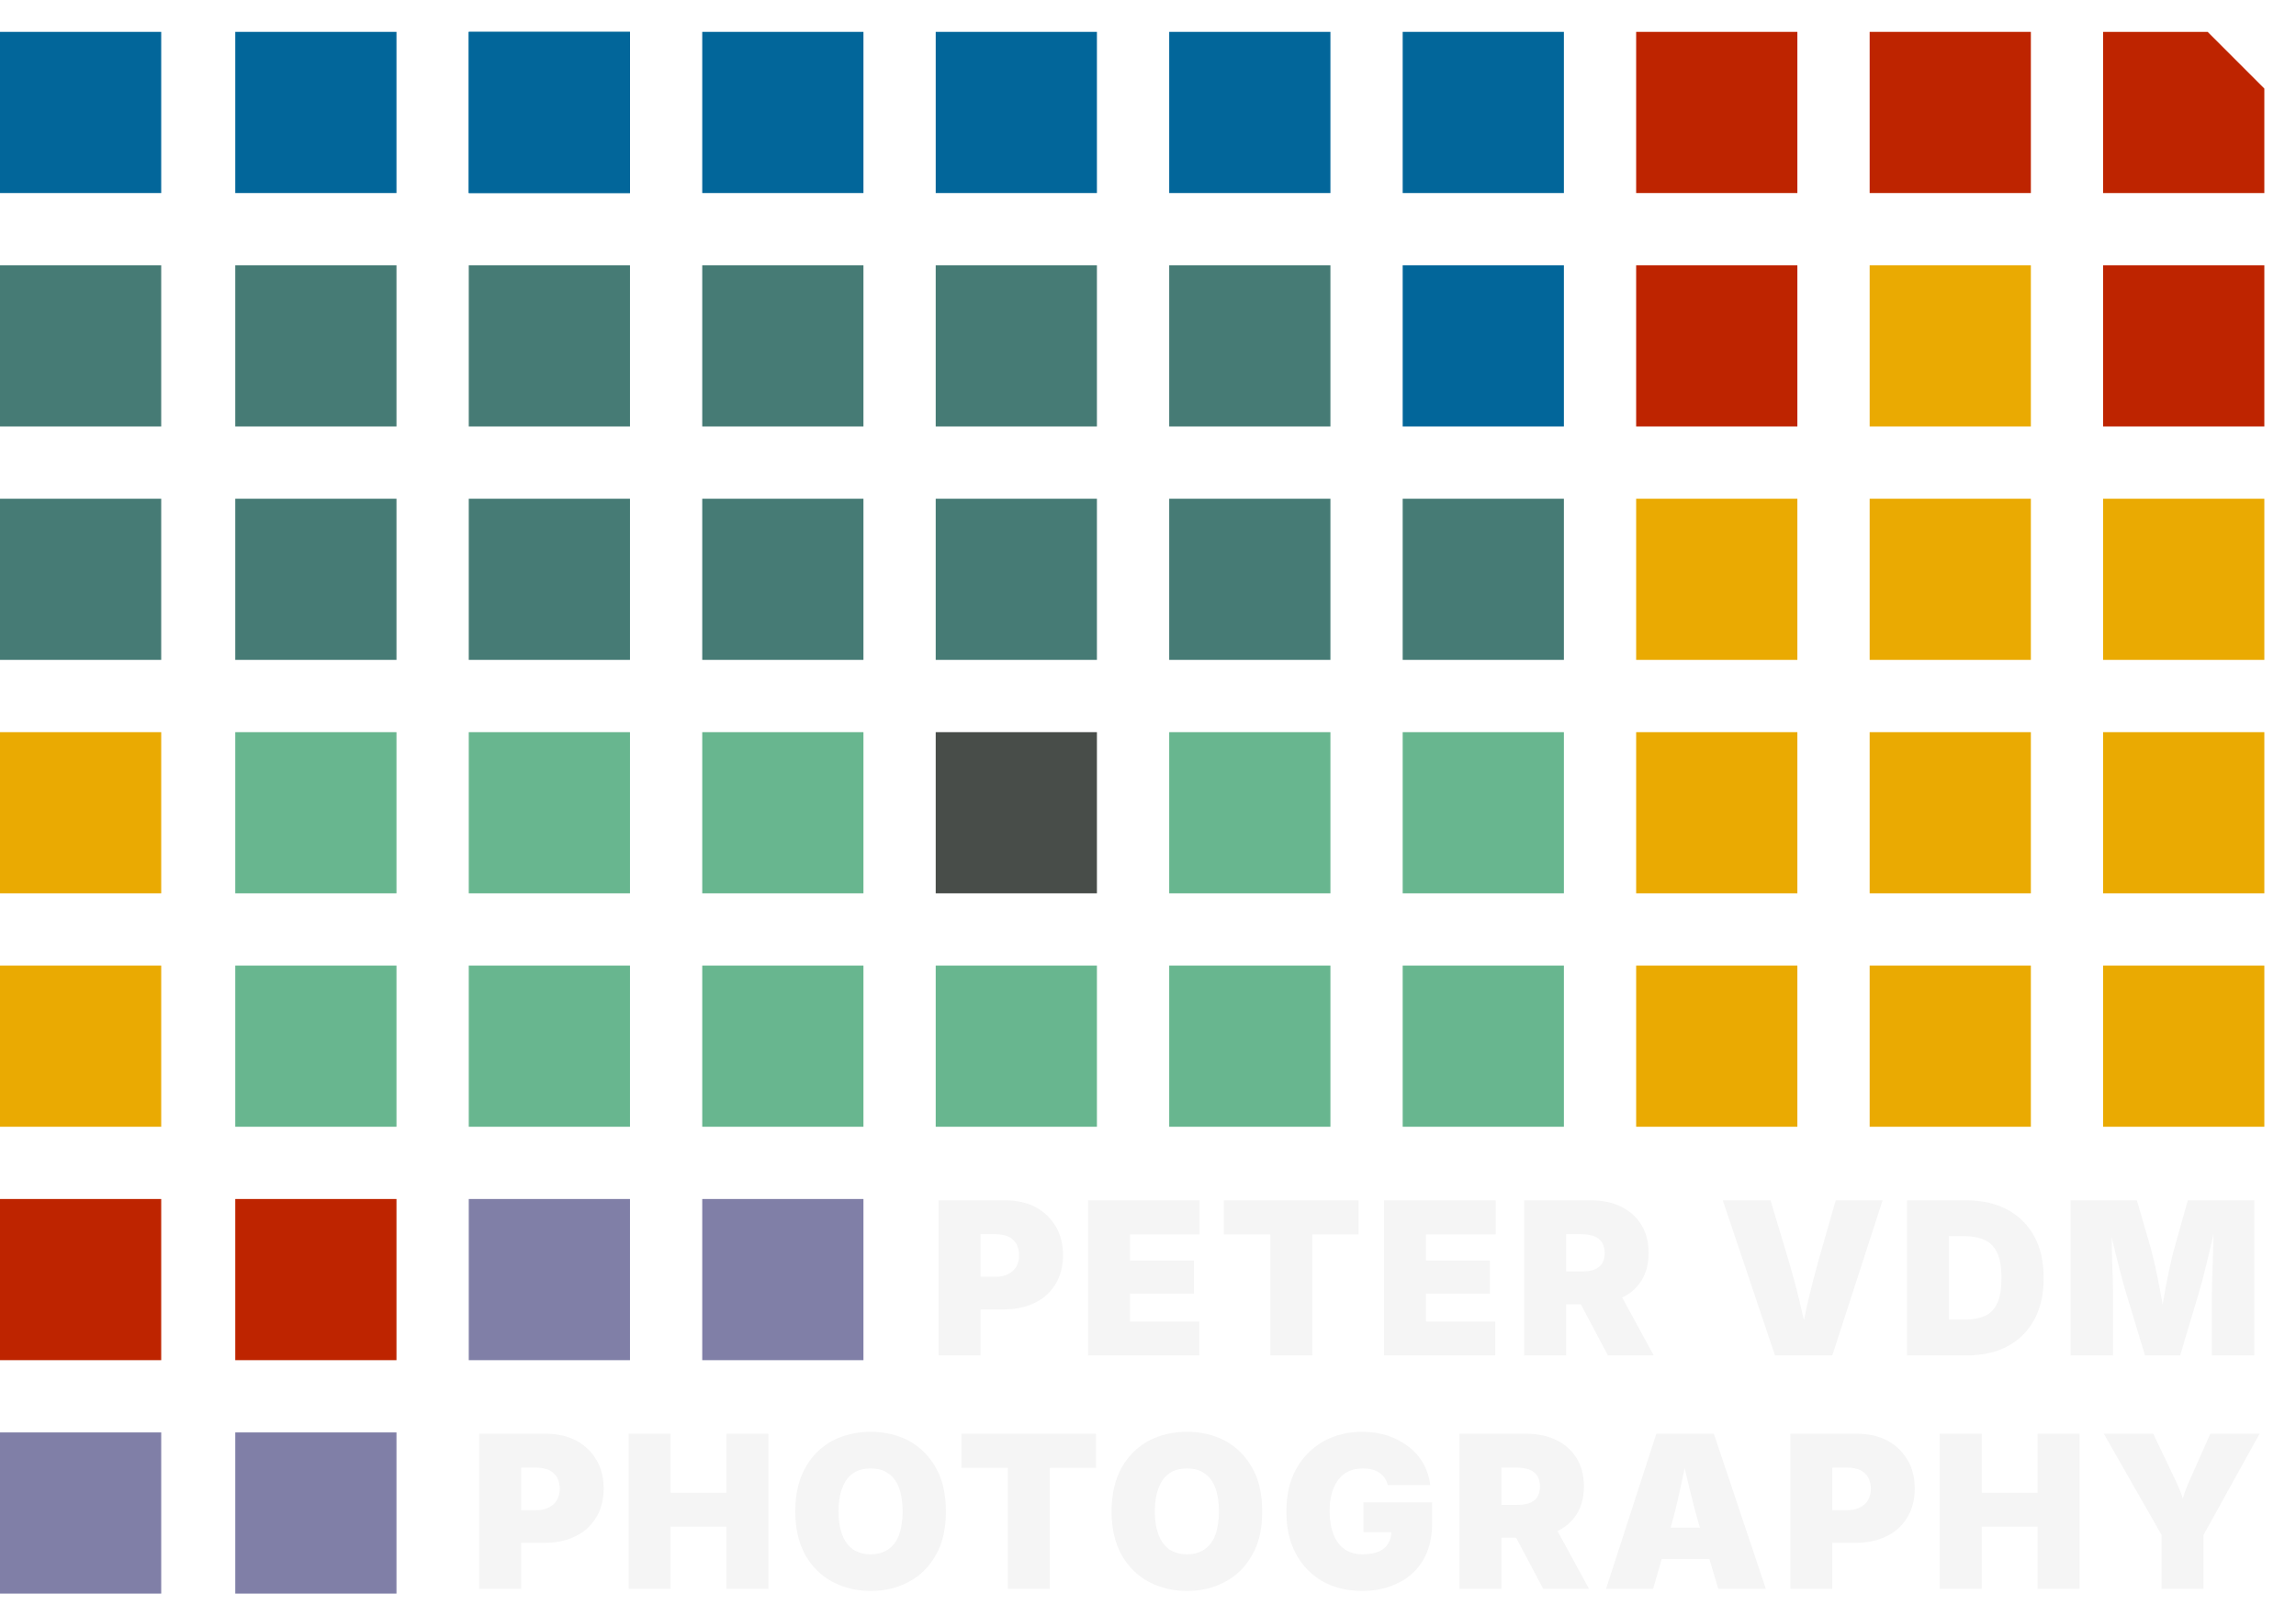
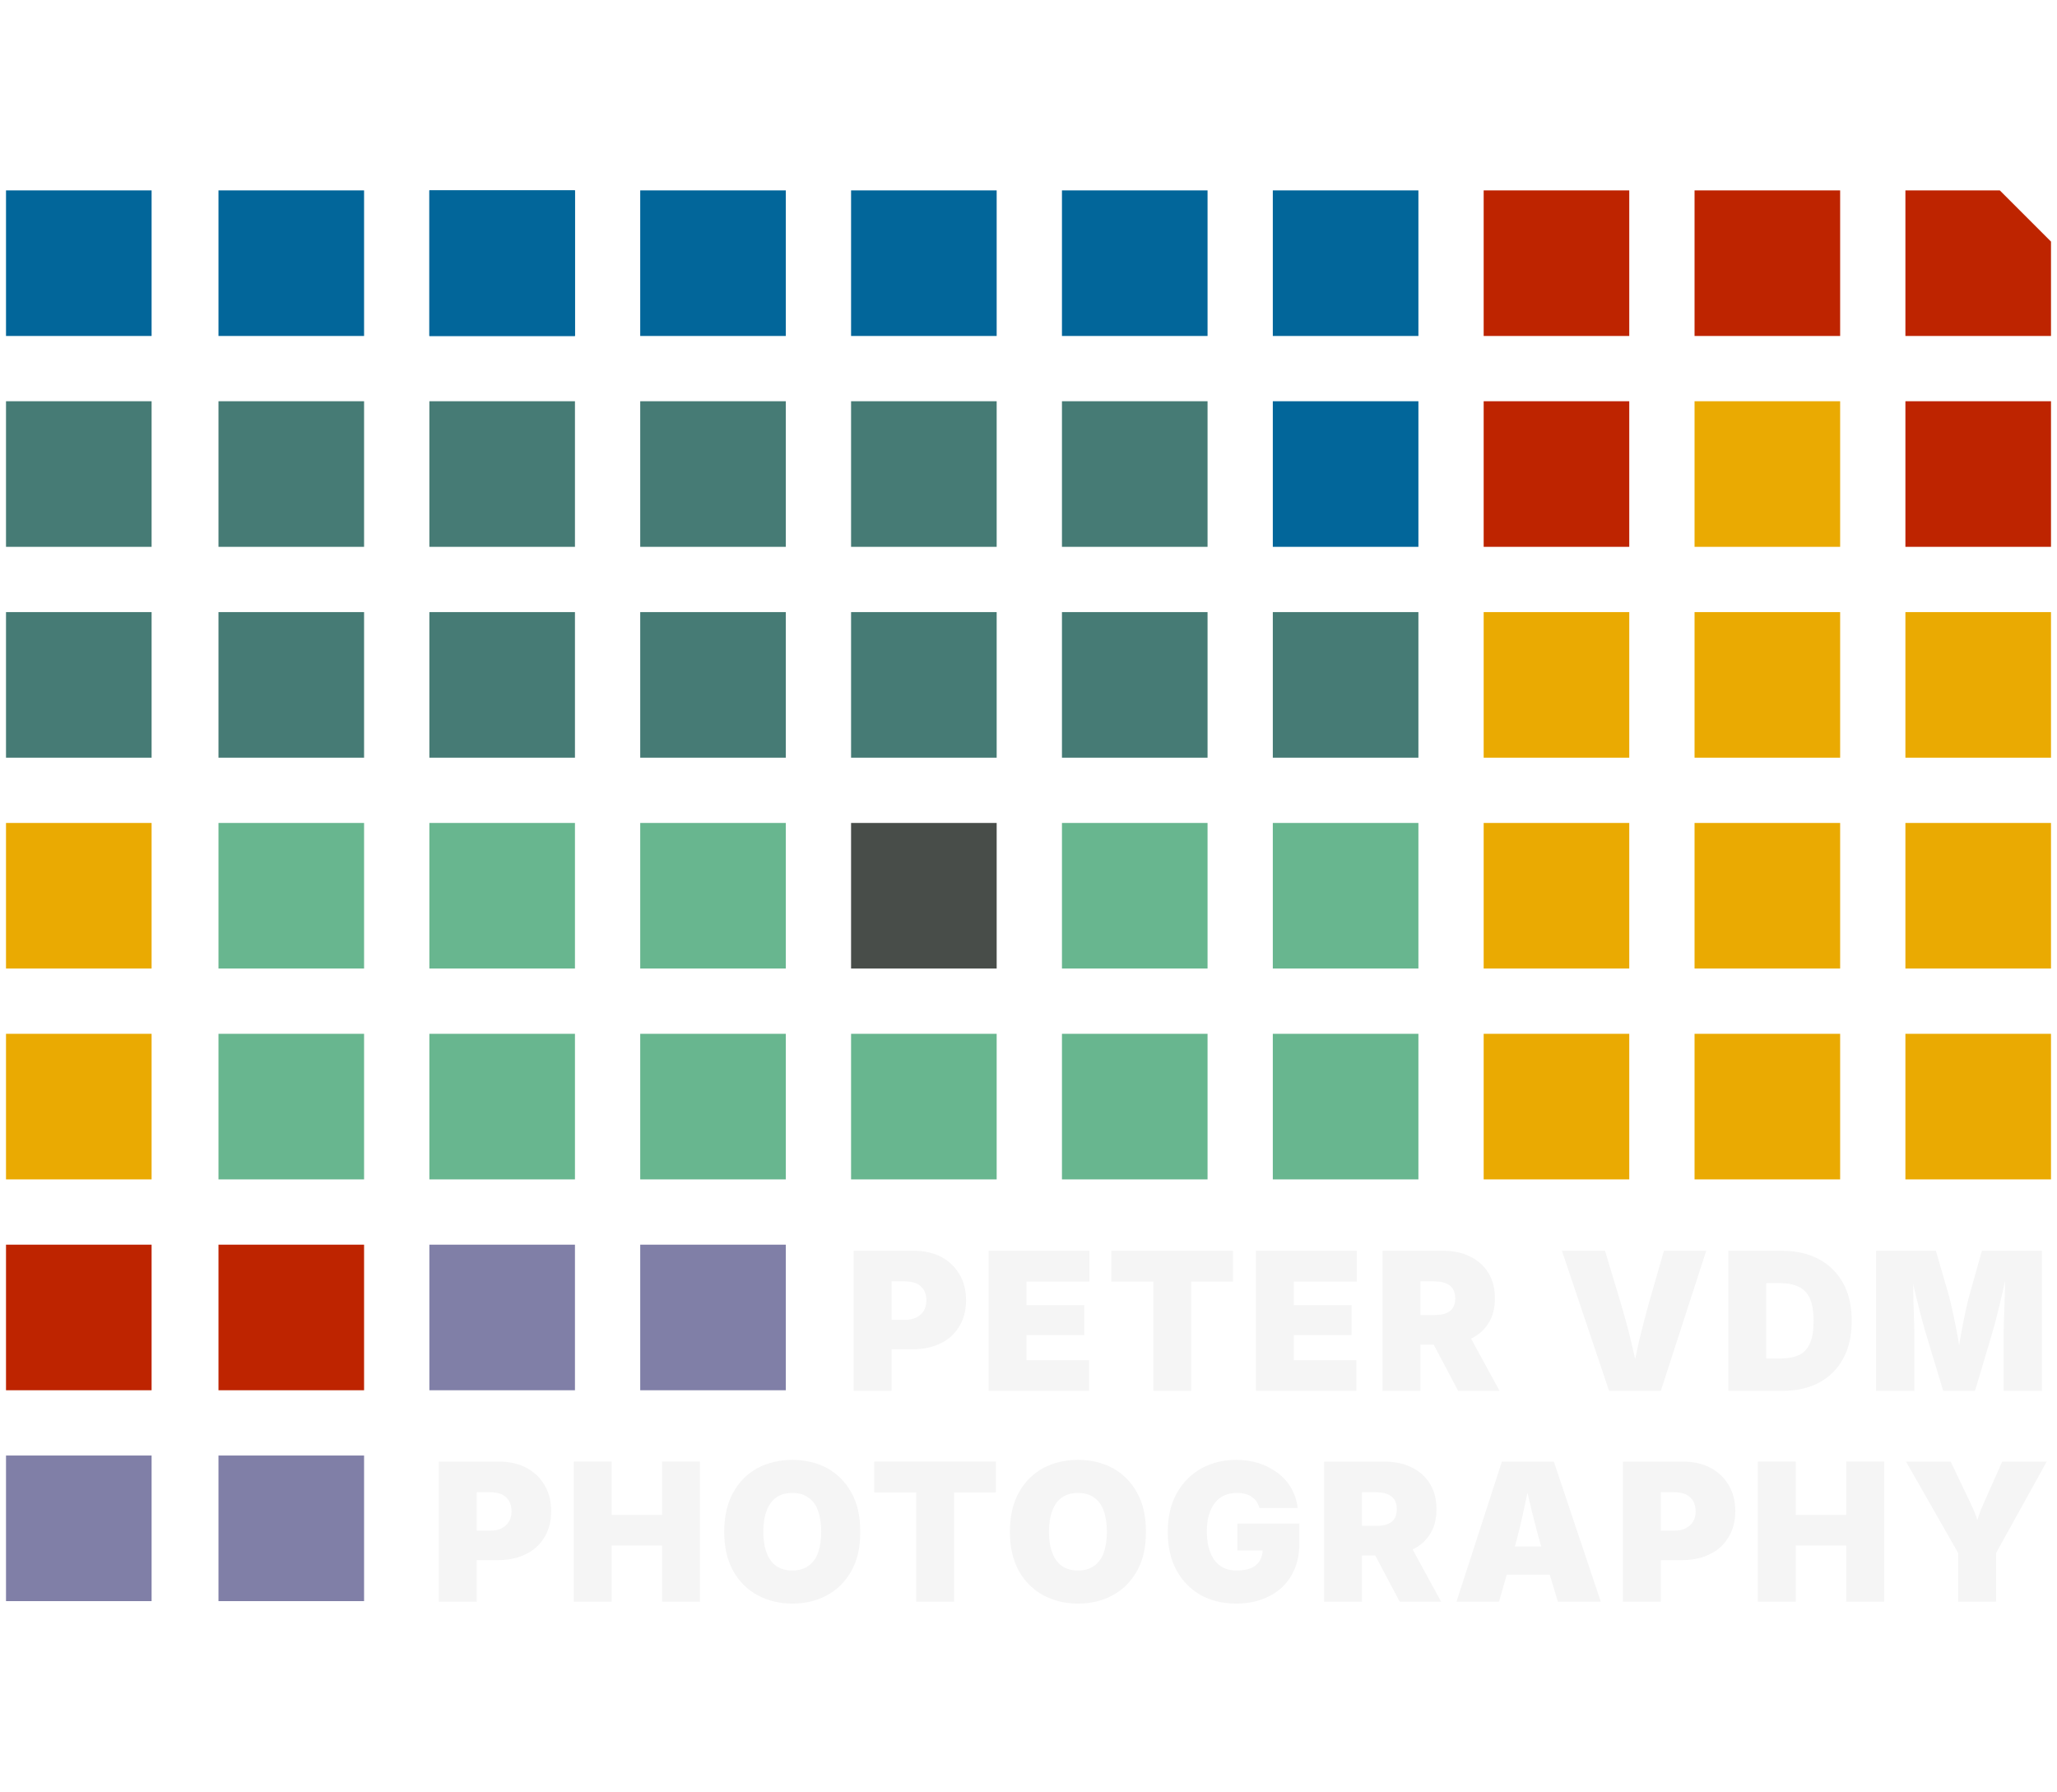
- <svg xmlns="http://www.w3.org/2000/svg" width="100%" height="100%" viewBox="0 0 1250 880" version="1.1" xml:space="preserve" style="fill-rule:evenodd;clip-rule:evenodd;stroke-linejoin:round;stroke-miterlimit:2;">
-   <g id="White" transform="matrix(1,0,0,1,-66.3263,-91.7627)">
+ <svg xmlns="http://www.w3.org/2000/svg" width="100%" height="100%" viewBox="0 0 1240 1080" version="1.1" xml:space="preserve" style="fill-rule:evenodd;clip-rule:evenodd;stroke-linejoin:round;stroke-miterlimit:2;">
+   <g id="White" transform="matrix(1,0,0,1,-62.7061,8.60309)">
    <g transform="matrix(1,0,0,1,-230.655,37.7647)">
      <g transform="matrix(116,0,0,116,552.43,919.196)">
        <path d="M0.047,-0L0.047,-0.728L0.36,-0.728C0.414,-0.728 0.462,-0.717 0.502,-0.696C0.543,-0.674 0.574,-0.644 0.597,-0.605C0.62,-0.567 0.631,-0.521 0.631,-0.47C0.631,-0.418 0.619,-0.373 0.596,-0.335C0.573,-0.297 0.541,-0.267 0.499,-0.247C0.457,-0.226 0.409,-0.216 0.354,-0.216L0.166,-0.216L0.166,-0.369L0.313,-0.369C0.337,-0.369 0.357,-0.373 0.374,-0.382C0.39,-0.39 0.403,-0.402 0.412,-0.417C0.42,-0.431 0.425,-0.449 0.425,-0.47C0.425,-0.491 0.42,-0.509 0.412,-0.524C0.403,-0.538 0.39,-0.55 0.374,-0.558C0.357,-0.565 0.337,-0.569 0.313,-0.569L0.244,-0.569L0.244,-0L0.047,-0Z" style="fill:rgb(245,245,245);fill-rule:nonzero;" />
      </g>
      <g transform="matrix(116,0,0,116,633.775,919.196)">
        <path d="M0.047,-0L0.047,-0.728L0.244,-0.728L0.244,-0.451L0.506,-0.451L0.506,-0.728L0.703,-0.728L0.703,-0L0.506,-0L0.506,-0.292L0.244,-0.292L0.244,-0L0.047,-0Z" style="fill:rgb(245,245,245);fill-rule:nonzero;" />
      </g>
      <g transform="matrix(116,0,0,116,725.995,919.196)">
        <path d="M0.388,0.01C0.322,0.01 0.262,-0.005 0.208,-0.033C0.155,-0.062 0.112,-0.104 0.081,-0.159C0.05,-0.215 0.034,-0.283 0.034,-0.363C0.034,-0.444 0.05,-0.513 0.081,-0.568C0.112,-0.624 0.155,-0.666 0.208,-0.695C0.262,-0.723 0.322,-0.737 0.388,-0.737C0.454,-0.737 0.514,-0.723 0.567,-0.695C0.62,-0.666 0.663,-0.624 0.694,-0.568C0.726,-0.513 0.741,-0.444 0.741,-0.363C0.741,-0.283 0.726,-0.214 0.694,-0.159C0.663,-0.103 0.62,-0.061 0.567,-0.033C0.514,-0.004 0.454,0.01 0.388,0.01ZM0.388,-0.162C0.421,-0.162 0.448,-0.17 0.47,-0.185C0.493,-0.201 0.51,-0.223 0.521,-0.253C0.532,-0.283 0.538,-0.32 0.538,-0.363C0.538,-0.407 0.532,-0.444 0.521,-0.474C0.51,-0.504 0.493,-0.527 0.47,-0.542C0.448,-0.558 0.421,-0.565 0.388,-0.565C0.355,-0.565 0.328,-0.558 0.305,-0.542C0.283,-0.527 0.266,-0.504 0.255,-0.474C0.243,-0.444 0.237,-0.407 0.237,-0.363C0.237,-0.32 0.243,-0.283 0.255,-0.253C0.266,-0.223 0.283,-0.201 0.305,-0.185C0.328,-0.17 0.355,-0.162 0.388,-0.162Z" style="fill:rgb(245,245,245);fill-rule:nonzero;" />
      </g>
      <g transform="matrix(116,0,0,116,817.252,919.196)">
        <path d="M0.027,-0.568L0.027,-0.728L0.659,-0.728L0.659,-0.568L0.442,-0.568L0.442,-0L0.245,-0L0.245,-0.568L0.027,-0.568Z" style="fill:rgb(245,245,245);fill-rule:nonzero;" />
      </g>
      <g transform="matrix(116,0,0,116,898.201,919.196)">
        <path d="M0.388,0.01C0.322,0.01 0.262,-0.005 0.208,-0.033C0.155,-0.062 0.112,-0.104 0.081,-0.159C0.05,-0.215 0.034,-0.283 0.034,-0.363C0.034,-0.444 0.05,-0.513 0.081,-0.568C0.112,-0.624 0.155,-0.666 0.208,-0.695C0.262,-0.723 0.322,-0.737 0.388,-0.737C0.454,-0.737 0.514,-0.723 0.567,-0.695C0.62,-0.666 0.663,-0.624 0.694,-0.568C0.726,-0.513 0.741,-0.444 0.741,-0.363C0.741,-0.283 0.726,-0.214 0.694,-0.159C0.663,-0.103 0.62,-0.061 0.567,-0.033C0.514,-0.004 0.454,0.01 0.388,0.01ZM0.388,-0.162C0.421,-0.162 0.448,-0.17 0.47,-0.185C0.493,-0.201 0.51,-0.223 0.521,-0.253C0.532,-0.283 0.538,-0.32 0.538,-0.363C0.538,-0.407 0.532,-0.444 0.521,-0.474C0.51,-0.504 0.493,-0.527 0.47,-0.542C0.448,-0.558 0.421,-0.565 0.388,-0.565C0.355,-0.565 0.328,-0.558 0.305,-0.542C0.283,-0.527 0.266,-0.504 0.255,-0.474C0.243,-0.444 0.237,-0.407 0.237,-0.363C0.237,-0.32 0.243,-0.283 0.255,-0.253C0.266,-0.223 0.283,-0.201 0.305,-0.185C0.328,-0.17 0.355,-0.162 0.388,-0.162Z" style="fill:rgb(245,245,245);fill-rule:nonzero;" />
      </g>
      <g transform="matrix(116,0,0,116,993.366,919.196)">
        <path d="M0.391,0.01C0.32,0.01 0.258,-0.005 0.204,-0.035C0.151,-0.066 0.109,-0.108 0.079,-0.164C0.049,-0.22 0.034,-0.286 0.034,-0.362C0.034,-0.442 0.05,-0.51 0.082,-0.566C0.114,-0.622 0.157,-0.664 0.211,-0.694C0.265,-0.723 0.324,-0.737 0.39,-0.737C0.433,-0.737 0.473,-0.731 0.51,-0.719C0.546,-0.707 0.579,-0.689 0.608,-0.667C0.637,-0.645 0.66,-0.618 0.677,-0.588C0.694,-0.557 0.705,-0.524 0.709,-0.487L0.51,-0.487C0.507,-0.5 0.502,-0.511 0.495,-0.521C0.489,-0.53 0.48,-0.538 0.47,-0.545C0.461,-0.552 0.449,-0.557 0.436,-0.56C0.423,-0.564 0.409,-0.565 0.394,-0.565C0.361,-0.565 0.333,-0.558 0.309,-0.542C0.286,-0.526 0.268,-0.503 0.256,-0.473C0.243,-0.443 0.237,-0.407 0.237,-0.365C0.237,-0.323 0.243,-0.286 0.255,-0.256C0.267,-0.226 0.284,-0.202 0.307,-0.186C0.33,-0.17 0.358,-0.162 0.393,-0.162C0.423,-0.162 0.448,-0.167 0.468,-0.175C0.488,-0.184 0.503,-0.197 0.512,-0.213C0.522,-0.229 0.527,-0.248 0.527,-0.27L0.562,-0.266L0.396,-0.266L0.396,-0.406L0.718,-0.406L0.718,-0.306C0.718,-0.239 0.704,-0.183 0.676,-0.135C0.648,-0.088 0.609,-0.052 0.56,-0.028C0.51,-0.003 0.454,0.01 0.391,0.01Z" style="fill:rgb(245,245,245);fill-rule:nonzero;" />
      </g>
      <g transform="matrix(116,0,0,116,1086.1,919.196)">
        <path d="M0.047,-0L0.047,-0.728L0.36,-0.728C0.414,-0.728 0.462,-0.718 0.502,-0.698C0.543,-0.678 0.574,-0.65 0.597,-0.613C0.62,-0.576 0.631,-0.532 0.631,-0.48C0.631,-0.428 0.619,-0.384 0.596,-0.349C0.573,-0.313 0.541,-0.286 0.499,-0.268C0.457,-0.249 0.409,-0.24 0.354,-0.24L0.166,-0.24L0.166,-0.394L0.313,-0.394C0.337,-0.394 0.357,-0.396 0.374,-0.402C0.39,-0.408 0.403,-0.417 0.412,-0.43C0.42,-0.443 0.425,-0.46 0.425,-0.48C0.425,-0.501 0.42,-0.518 0.412,-0.531C0.403,-0.544 0.39,-0.554 0.374,-0.56C0.357,-0.566 0.337,-0.569 0.313,-0.569L0.244,-0.569L0.244,-0L0.047,-0ZM0.44,-0L0.263,-0.334L0.473,-0.334L0.655,-0L0.44,-0Z" style="fill:rgb(245,245,245);fill-rule:nonzero;" />
      </g>
      <g transform="matrix(116,0,0,116,1168.8,919.196)">
        <path d="M0.022,-0L0.258,-0.728L0.528,-0.728L0.772,-0L0.549,-0L0.464,-0.282C0.446,-0.343 0.429,-0.407 0.413,-0.473C0.397,-0.539 0.382,-0.604 0.368,-0.669L0.413,-0.669C0.399,-0.604 0.385,-0.539 0.371,-0.473C0.357,-0.407 0.341,-0.343 0.324,-0.282L0.243,-0L0.022,-0ZM0.197,-0.14L0.197,-0.287L0.598,-0.287L0.598,-0.14L0.197,-0.14Z" style="fill:rgb(245,245,245);fill-rule:nonzero;" />
      </g>
      <g transform="matrix(116,0,0,116,1266.23,919.196)">
        <path d="M0.047,-0L0.047,-0.728L0.36,-0.728C0.414,-0.728 0.462,-0.717 0.502,-0.696C0.543,-0.674 0.574,-0.644 0.597,-0.605C0.62,-0.567 0.631,-0.521 0.631,-0.47C0.631,-0.418 0.619,-0.373 0.596,-0.335C0.573,-0.297 0.541,-0.267 0.499,-0.247C0.457,-0.226 0.409,-0.216 0.354,-0.216L0.166,-0.216L0.166,-0.369L0.313,-0.369C0.337,-0.369 0.357,-0.373 0.374,-0.382C0.39,-0.39 0.403,-0.402 0.412,-0.417C0.42,-0.431 0.425,-0.449 0.425,-0.47C0.425,-0.491 0.42,-0.509 0.412,-0.524C0.403,-0.538 0.39,-0.55 0.374,-0.558C0.357,-0.565 0.337,-0.569 0.313,-0.569L0.244,-0.569L0.244,-0L0.047,-0Z" style="fill:rgb(245,245,245);fill-rule:nonzero;" />
      </g>
      <g transform="matrix(116,0,0,116,1347.58,919.196)">
        <path d="M0.047,-0L0.047,-0.728L0.244,-0.728L0.244,-0.451L0.506,-0.451L0.506,-0.728L0.703,-0.728L0.703,-0L0.506,-0L0.506,-0.292L0.244,-0.292L0.244,-0L0.047,-0Z" style="fill:rgb(245,245,245);fill-rule:nonzero;" />
      </g>
      <g transform="matrix(116,0,0,116,1439.8,919.196)">
        <path d="M0.293,-0L0.293,-0.253L0.022,-0.728L0.254,-0.728L0.359,-0.508C0.369,-0.488 0.377,-0.468 0.385,-0.447C0.392,-0.426 0.4,-0.402 0.408,-0.375L0.379,-0.375C0.386,-0.402 0.393,-0.426 0.4,-0.447C0.407,-0.468 0.415,-0.488 0.424,-0.508L0.522,-0.728L0.753,-0.728L0.49,-0.253L0.49,-0L0.293,-0Z" style="fill:rgb(245,245,245);fill-rule:nonzero;" />
      </g>
      <g transform="matrix(116,0,0,116,1529.74,919.196)">
            </g>
    </g>
    <g transform="matrix(1,0,0,1,199.82,730.651)">
      <g transform="matrix(116,0,0,116,372.042,99.1963)">
        <path d="M0.047,-0L0.047,-0.728L0.36,-0.728C0.414,-0.728 0.462,-0.717 0.502,-0.696C0.543,-0.674 0.574,-0.644 0.597,-0.605C0.62,-0.567 0.631,-0.521 0.631,-0.47C0.631,-0.418 0.619,-0.373 0.596,-0.335C0.573,-0.297 0.541,-0.267 0.499,-0.247C0.457,-0.226 0.409,-0.216 0.354,-0.216L0.166,-0.216L0.166,-0.369L0.313,-0.369C0.337,-0.369 0.357,-0.373 0.374,-0.382C0.39,-0.39 0.403,-0.402 0.412,-0.417C0.42,-0.431 0.425,-0.449 0.425,-0.47C0.425,-0.491 0.42,-0.509 0.412,-0.524C0.403,-0.538 0.39,-0.55 0.374,-0.558C0.357,-0.565 0.337,-0.569 0.313,-0.569L0.244,-0.569L0.244,-0L0.047,-0Z" style="fill:rgb(245,245,245);fill-rule:nonzero;" />
      </g>
      <g transform="matrix(116,0,0,116,453.387,99.1963)">
        <path d="M0.047,-0L0.047,-0.728L0.571,-0.728L0.571,-0.568L0.244,-0.568L0.244,-0.445L0.544,-0.445L0.544,-0.29L0.244,-0.29L0.244,-0.159L0.569,-0.159L0.569,-0L0.047,-0Z" style="fill:rgb(245,245,245);fill-rule:nonzero;" />
      </g>
      <g transform="matrix(116,0,0,116,529.691,99.1963)">
        <path d="M0.027,-0.568L0.027,-0.728L0.659,-0.728L0.659,-0.568L0.442,-0.568L0.442,-0L0.245,-0L0.245,-0.568L0.027,-0.568Z" style="fill:rgb(245,245,245);fill-rule:nonzero;" />
      </g>
      <g transform="matrix(116,0,0,116,614.547,99.1963)">
        <path d="M0.047,-0L0.047,-0.728L0.571,-0.728L0.571,-0.568L0.244,-0.568L0.244,-0.445L0.544,-0.445L0.544,-0.29L0.244,-0.29L0.244,-0.159L0.569,-0.159L0.569,-0L0.047,-0Z" style="fill:rgb(245,245,245);fill-rule:nonzero;" />
      </g>
      <g transform="matrix(116,0,0,116,690.851,99.1963)">
        <path d="M0.047,-0L0.047,-0.728L0.36,-0.728C0.414,-0.728 0.462,-0.718 0.502,-0.698C0.543,-0.678 0.574,-0.65 0.597,-0.613C0.62,-0.576 0.631,-0.532 0.631,-0.48C0.631,-0.428 0.619,-0.384 0.596,-0.349C0.573,-0.313 0.541,-0.286 0.499,-0.268C0.457,-0.249 0.409,-0.24 0.354,-0.24L0.166,-0.24L0.166,-0.394L0.313,-0.394C0.337,-0.394 0.357,-0.396 0.374,-0.402C0.39,-0.408 0.403,-0.417 0.412,-0.43C0.42,-0.443 0.425,-0.46 0.425,-0.48C0.425,-0.501 0.42,-0.518 0.412,-0.531C0.403,-0.544 0.39,-0.554 0.374,-0.56C0.357,-0.566 0.337,-0.569 0.313,-0.569L0.244,-0.569L0.244,-0L0.047,-0ZM0.44,-0L0.263,-0.334L0.473,-0.334L0.655,-0L0.44,-0Z" style="fill:rgb(245,245,245);fill-rule:nonzero;" />
      </g>
      <g transform="matrix(116,0,0,116,773.556,99.1963)">
            </g>
      <g transform="matrix(116,0,0,116,801.885,99.1963)">
        <path d="M0.267,-0L0.022,-0.728L0.246,-0.728L0.331,-0.445C0.349,-0.384 0.366,-0.322 0.381,-0.259C0.396,-0.195 0.411,-0.131 0.425,-0.066L0.381,-0.066C0.395,-0.131 0.409,-0.195 0.423,-0.259C0.438,-0.322 0.454,-0.384 0.471,-0.445L0.552,-0.728L0.772,-0.728L0.536,-0L0.267,-0Z" style="fill:rgb(245,245,245);fill-rule:nonzero;" />
      </g>
      <g transform="matrix(116,0,0,116,899.316,99.1963)">
        <path d="M0.327,-0L0.128,-0L0.128,-0.168L0.319,-0.168C0.355,-0.168 0.386,-0.174 0.412,-0.185C0.437,-0.196 0.457,-0.216 0.47,-0.245C0.484,-0.273 0.49,-0.313 0.49,-0.363C0.49,-0.414 0.483,-0.454 0.47,-0.482C0.456,-0.511 0.436,-0.531 0.41,-0.542C0.384,-0.554 0.352,-0.56 0.313,-0.56L0.125,-0.56L0.125,-0.728L0.324,-0.728C0.399,-0.728 0.464,-0.713 0.518,-0.684C0.572,-0.655 0.614,-0.613 0.644,-0.559C0.674,-0.504 0.688,-0.439 0.688,-0.363C0.688,-0.288 0.674,-0.223 0.644,-0.168C0.615,-0.114 0.573,-0.072 0.519,-0.043C0.465,-0.014 0.401,-0 0.327,-0ZM0.244,-0.728L0.244,-0L0.047,-0L0.047,-0.728L0.244,-0.728Z" style="fill:rgb(245,245,245);fill-rule:nonzero;" />
      </g>
      <g transform="matrix(116,0,0,116,988.364,99.1963)">
        <path d="M0.047,-0L0.047,-0.728L0.358,-0.728L0.424,-0.5C0.429,-0.48 0.436,-0.455 0.443,-0.422C0.45,-0.39 0.457,-0.356 0.464,-0.319C0.471,-0.282 0.478,-0.246 0.483,-0.212C0.489,-0.178 0.494,-0.149 0.497,-0.126L0.46,-0.126C0.464,-0.149 0.468,-0.178 0.474,-0.212C0.48,-0.246 0.486,-0.282 0.493,-0.319C0.5,-0.356 0.507,-0.39 0.514,-0.422C0.521,-0.455 0.527,-0.48 0.533,-0.5L0.597,-0.728L0.909,-0.728L0.909,-0L0.71,-0L0.71,-0.281C0.71,-0.298 0.71,-0.32 0.711,-0.347C0.712,-0.375 0.713,-0.405 0.714,-0.438C0.715,-0.471 0.716,-0.504 0.717,-0.537C0.717,-0.57 0.718,-0.601 0.718,-0.629L0.729,-0.629C0.723,-0.598 0.716,-0.566 0.709,-0.532C0.701,-0.499 0.694,-0.467 0.686,-0.435C0.678,-0.403 0.671,-0.374 0.664,-0.347C0.656,-0.321 0.65,-0.299 0.645,-0.281L0.561,-0L0.396,-0L0.311,-0.281C0.305,-0.299 0.299,-0.321 0.292,-0.347C0.284,-0.374 0.277,-0.403 0.269,-0.435C0.26,-0.467 0.253,-0.499 0.245,-0.532C0.237,-0.566 0.23,-0.598 0.224,-0.629L0.238,-0.629C0.238,-0.601 0.239,-0.57 0.24,-0.537C0.24,-0.504 0.241,-0.471 0.242,-0.438C0.243,-0.405 0.244,-0.375 0.245,-0.347C0.246,-0.32 0.246,-0.298 0.246,-0.281L0.246,-0L0.047,-0Z" style="fill:rgb(245,245,245);fill-rule:nonzero;" />
      </g>
      <g transform="matrix(116,0,0,116,1099.27,99.1963)">
            </g>
    </g>
  </g>
-   <g id="Painting" transform="matrix(1.62854,0,0,1.62854,-362.476,-405.238)">
+   <g id="Painting" transform="matrix(1.62854,0,0,1.62854,-358.856,-307.824)">
    <g id="Sky">
      <g transform="matrix(6.93233e-17,1.13213,-1.13213,6.93233e-17,1176.89,-501.999)">
        <rect x="672.618" y="725.861" width="47.603" height="47.603" style="fill:rgb(2,102,154);" />
      </g>
      <g transform="matrix(6.93233e-17,1.13213,-1.13213,6.93233e-17,1254.95,-501.999)">
        <rect x="672.618" y="725.861" width="47.603" height="47.603" style="fill:rgb(2,102,154);" />
      </g>
      <g transform="matrix(6.93233e-17,1.13213,-1.13213,6.93233e-17,1098.24,-501.999)">
        <rect x="672.618" y="725.861" width="47.603" height="47.603" style="fill:rgb(2,102,154);" />
      </g>
      <g transform="matrix(6.93233e-17,1.13213,-1.13213,6.93233e-17,1254.95,-501.999)">
        <rect x="672.618" y="725.861" width="47.603" height="47.603" style="fill:rgb(2,102,154);" />
      </g>
      <g transform="matrix(6.93233e-17,1.13213,-1.13213,6.93233e-17,1333,-501.999)">
        <rect x="672.618" y="725.861" width="47.603" height="47.603" style="fill:rgb(2,102,154);" />
      </g>
      <g transform="matrix(6.93233e-17,1.13213,-1.13213,6.93233e-17,1411.05,-501.999)">
        <rect x="672.618" y="725.861" width="47.603" height="47.603" style="fill:rgb(2,102,154);" />
      </g>
      <g transform="matrix(6.93233e-17,1.13213,-1.13213,6.93233e-17,1489.11,-501.999)">
        <rect x="672.618" y="725.861" width="47.603" height="47.603" style="fill:rgb(2,102,154);" />
      </g>
      <g transform="matrix(6.93233e-17,1.13213,-1.13213,6.93233e-17,1567.16,-501.999)">
        <rect x="672.618" y="725.861" width="47.603" height="47.603" style="fill:rgb(2,102,154);" />
      </g>
      <g transform="matrix(6.93233e-17,1.13213,-1.13213,6.93233e-17,1567.16,-423.945)">
        <rect x="672.618" y="725.861" width="47.603" height="47.603" style="fill:rgb(2,102,154);" />
      </g>
    </g>
    <g id="House">
      <g transform="matrix(6.93233e-17,1.13213,-1.13213,6.93233e-17,1176.89,-423.945)">
        <rect x="672.618" y="725.861" width="47.603" height="47.603" style="fill:rgb(70,123,117);" />
      </g>
      <g transform="matrix(6.93233e-17,1.13213,-1.13213,6.93233e-17,1176.89,-345.892)">
        <rect x="672.618" y="725.861" width="47.603" height="47.603" style="fill:rgb(70,123,117);" />
      </g>
      <g transform="matrix(6.93233e-17,1.13213,-1.13213,6.93233e-17,1098.24,-423.945)">
        <rect x="672.618" y="725.861" width="47.603" height="47.603" style="fill:rgb(70,123,117);" />
      </g>
      <g transform="matrix(6.93233e-17,1.13213,-1.13213,6.93233e-17,1098.24,-345.892)">
        <rect x="672.618" y="725.861" width="47.603" height="47.603" style="fill:rgb(70,123,117);" />
      </g>
      <g transform="matrix(6.93233e-17,1.13213,-1.13213,6.93233e-17,1254.95,-423.945)">
        <rect x="672.618" y="725.861" width="47.603" height="47.603" style="fill:rgb(70,123,117);" />
      </g>
      <g transform="matrix(6.93233e-17,1.13213,-1.13213,6.93233e-17,1254.95,-345.892)">
        <rect x="672.618" y="725.861" width="47.603" height="47.603" style="fill:rgb(70,123,117);" />
      </g>
      <g transform="matrix(6.93233e-17,1.13213,-1.13213,6.93233e-17,1333,-423.945)">
        <rect x="672.618" y="725.861" width="47.603" height="47.603" style="fill:rgb(70,123,117);" />
      </g>
      <g transform="matrix(6.93233e-17,1.13213,-1.13213,6.93233e-17,1333,-345.892)">
        <rect x="672.618" y="725.861" width="47.603" height="47.603" style="fill:rgb(70,123,117);" />
      </g>
      <g transform="matrix(6.93233e-17,1.13213,-1.13213,6.93233e-17,1411.05,-423.945)">
        <rect x="672.618" y="725.861" width="47.603" height="47.603" style="fill:rgb(70,123,117);" />
      </g>
      <g transform="matrix(6.93233e-17,1.13213,-1.13213,6.93233e-17,1411.05,-345.892)">
        <rect x="672.618" y="725.861" width="47.603" height="47.603" style="fill:rgb(70,123,117);" />
      </g>
      <g transform="matrix(6.93233e-17,1.13213,-1.13213,6.93233e-17,1489.11,-423.945)">
        <rect x="672.618" y="725.861" width="47.603" height="47.603" style="fill:rgb(70,123,117);" />
      </g>
      <g transform="matrix(6.93233e-17,1.13213,-1.13213,6.93233e-17,1489.11,-345.892)">
        <rect x="672.618" y="725.861" width="47.603" height="47.603" style="fill:rgb(70,123,117);" />
      </g>
      <g transform="matrix(6.93233e-17,1.13213,-1.13213,6.93233e-17,1567.16,-345.892)">
        <rect x="672.618" y="725.861" width="47.603" height="47.603" style="fill:rgb(70,123,117);" />
      </g>
    </g>
    <g id="Grass">
      <g transform="matrix(6.93233e-17,1.13213,-1.13213,6.93233e-17,1176.89,-267.838)">
        <rect x="672.618" y="725.861" width="47.603" height="47.603" style="fill:rgb(104,182,143);" />
      </g>
      <g transform="matrix(6.93233e-17,1.13213,-1.13213,6.93233e-17,1176.89,-189.785)">
        <rect x="672.618" y="725.861" width="47.603" height="47.603" style="fill:rgb(104,182,143);" />
      </g>
      <g transform="matrix(6.93233e-17,1.13213,-1.13213,6.93233e-17,1254.95,-267.838)">
        <rect x="672.618" y="725.861" width="47.603" height="47.603" style="fill:rgb(104,182,143);" />
      </g>
      <g transform="matrix(6.93233e-17,1.13213,-1.13213,6.93233e-17,1254.95,-189.785)">
        <rect x="672.618" y="725.861" width="47.603" height="47.603" style="fill:rgb(104,182,143);" />
      </g>
      <g transform="matrix(6.93233e-17,1.13213,-1.13213,6.93233e-17,1333,-267.838)">
        <rect x="672.618" y="725.861" width="47.603" height="47.603" style="fill:rgb(104,182,143);" />
      </g>
      <g transform="matrix(6.93233e-17,1.13213,-1.13213,6.93233e-17,1333,-189.785)">
        <rect x="672.618" y="725.861" width="47.603" height="47.603" style="fill:rgb(104,182,143);" />
      </g>
      <g transform="matrix(6.93233e-17,1.13213,-1.13213,6.93233e-17,1411.05,-189.785)">
        <rect x="672.618" y="725.861" width="47.603" height="47.603" style="fill:rgb(104,182,143);" />
      </g>
      <g transform="matrix(6.93233e-17,1.13213,-1.13213,6.93233e-17,1489.11,-267.838)">
        <rect x="672.618" y="725.861" width="47.603" height="47.603" style="fill:rgb(104,182,143);" />
      </g>
      <g transform="matrix(6.93233e-17,1.13213,-1.13213,6.93233e-17,1489.11,-189.785)">
        <rect x="672.618" y="725.861" width="47.603" height="47.603" style="fill:rgb(104,182,143);" />
      </g>
      <g transform="matrix(6.93233e-17,1.13213,-1.13213,6.93233e-17,1567.16,-267.838)">
        <rect x="672.618" y="725.861" width="47.603" height="47.603" style="fill:rgb(104,182,143);" />
      </g>
      <g transform="matrix(6.93233e-17,1.13213,-1.13213,6.93233e-17,1567.16,-189.785)">
        <rect x="672.618" y="725.861" width="47.603" height="47.603" style="fill:rgb(104,182,143);" />
      </g>
    </g>
    <g id="Roof">
      <g transform="matrix(6.93233e-17,1.13213,-1.13213,6.93233e-17,1176.89,-111.732)">
        <rect x="672.618" y="725.861" width="47.603" height="47.603" style="fill:rgb(190,36,0);" />
      </g>
      <g transform="matrix(6.93233e-17,1.13213,-1.13213,6.93233e-17,1098.24,-111.732)">
        <rect x="672.618" y="725.861" width="47.603" height="47.603" style="fill:rgb(190,36,0);" />
      </g>
      <g transform="matrix(6.93233e-17,1.13213,-1.13213,6.93233e-17,1645.21,-501.999)">
        <rect x="672.618" y="725.861" width="47.603" height="47.603" style="fill:rgb(190,36,0);" />
      </g>
      <g transform="matrix(6.93233e-17,1.13213,-1.13213,6.93233e-17,1645.21,-423.945)">
        <rect x="672.618" y="725.861" width="47.603" height="47.603" style="fill:rgb(190,36,0);" />
      </g>
      <g transform="matrix(6.93233e-17,1.13213,-1.13213,6.93233e-17,1723.27,-501.999)">
        <rect x="672.618" y="725.861" width="47.603" height="47.603" style="fill:rgb(190,36,0);" />
      </g>
      <g transform="matrix(6.93233e-17,1.13213,-1.13213,6.93233e-17,1801.32,-501.999)">
        <clipPath id="_clip1">
          <path d="M652.153,763.071L714.045,701.179L775.937,763.071L714.045,824.964L652.153,763.071Z" />
        </clipPath>
        <g clip-path="url(#_clip1)">
          <rect x="672.618" y="725.861" width="47.603" height="47.603" style="fill:rgb(190,36,0);" />
        </g>
      </g>
      <g transform="matrix(6.93233e-17,1.13213,-1.13213,6.93233e-17,1801.32,-423.945)">
        <rect x="672.618" y="725.861" width="47.603" height="47.603" style="fill:rgb(190,36,0);" />
      </g>
    </g>
    <g id="Patio">
      <g transform="matrix(6.93233e-17,1.13213,-1.13213,6.93233e-17,1176.89,-33.6781)">
        <rect x="672.618" y="725.861" width="47.603" height="47.603" style="fill:rgb(128,127,167);" />
      </g>
      <g transform="matrix(6.93233e-17,1.13213,-1.13213,6.93233e-17,1098.24,-33.6781)">
        <rect x="672.618" y="725.861" width="47.603" height="47.603" style="fill:rgb(128,127,167);" />
      </g>
      <g transform="matrix(6.93233e-17,1.13213,-1.13213,6.93233e-17,1254.95,-111.732)">
        <rect x="672.618" y="725.861" width="47.603" height="47.603" style="fill:rgb(128,127,167);" />
      </g>
      <g transform="matrix(6.93233e-17,1.13213,-1.13213,6.93233e-17,1333,-111.732)">
        <rect x="672.618" y="725.861" width="47.603" height="47.603" style="fill:rgb(128,127,167);" />
      </g>
    </g>
    <g id="House1">
      <g transform="matrix(6.93233e-17,1.13213,-1.13213,6.93233e-17,1098.24,-267.838)">
        <rect x="672.618" y="725.861" width="47.603" height="47.603" style="fill:rgb(234,170,2);" />
      </g>
      <g transform="matrix(6.93233e-17,1.13213,-1.13213,6.93233e-17,1098.24,-189.785)">
        <rect x="672.618" y="725.861" width="47.603" height="47.603" style="fill:rgb(234,170,2);" />
      </g>
      <g transform="matrix(6.93233e-17,1.13213,-1.13213,6.93233e-17,1645.21,-345.892)">
        <rect x="672.618" y="725.861" width="47.603" height="47.603" style="fill:rgb(234,170,2);" />
      </g>
      <g transform="matrix(6.93233e-17,1.13213,-1.13213,6.93233e-17,1645.21,-267.838)">
        <rect x="672.618" y="725.861" width="47.603" height="47.603" style="fill:rgb(234,170,2);" />
      </g>
      <g transform="matrix(6.93233e-17,1.13213,-1.13213,6.93233e-17,1645.21,-189.785)">
        <rect x="672.618" y="725.861" width="47.603" height="47.603" style="fill:rgb(234,170,2);" />
      </g>
      <g transform="matrix(6.93233e-17,1.13213,-1.13213,6.93233e-17,1723.27,-423.945)">
        <rect x="672.618" y="725.861" width="47.603" height="47.603" style="fill:rgb(234,170,2);" />
      </g>
      <g transform="matrix(6.93233e-17,1.13213,-1.13213,6.93233e-17,1723.27,-345.892)">
        <rect x="672.618" y="725.861" width="47.603" height="47.603" style="fill:rgb(234,170,2);" />
      </g>
      <g transform="matrix(6.93233e-17,1.13213,-1.13213,6.93233e-17,1723.27,-267.838)">
        <rect x="672.618" y="725.861" width="47.603" height="47.603" style="fill:rgb(234,170,2);" />
      </g>
      <g transform="matrix(6.93233e-17,1.13213,-1.13213,6.93233e-17,1723.27,-189.785)">
        <rect x="672.618" y="725.861" width="47.603" height="47.603" style="fill:rgb(234,170,2);" />
      </g>
      <g transform="matrix(6.93233e-17,1.13213,-1.13213,6.93233e-17,1801.32,-345.892)">
        <rect x="672.618" y="725.861" width="47.603" height="47.603" style="fill:rgb(234,170,2);" />
      </g>
      <g transform="matrix(6.93233e-17,1.13213,-1.13213,6.93233e-17,1801.32,-267.838)">
        <rect x="672.618" y="725.861" width="47.603" height="47.603" style="fill:rgb(234,170,2);" />
      </g>
      <g transform="matrix(6.93233e-17,1.13213,-1.13213,6.93233e-17,1801.32,-189.785)">
        <rect x="672.618" y="725.861" width="47.603" height="47.603" style="fill:rgb(234,170,2);" />
      </g>
    </g>
    <g id="Toet" transform="matrix(6.93233e-17,1.13213,-1.13213,6.93233e-17,1411.05,-267.838)">
      <rect x="672.618" y="725.861" width="47.603" height="47.603" style="fill:rgb(72,77,73);" />
    </g>
  </g>
</svg>
